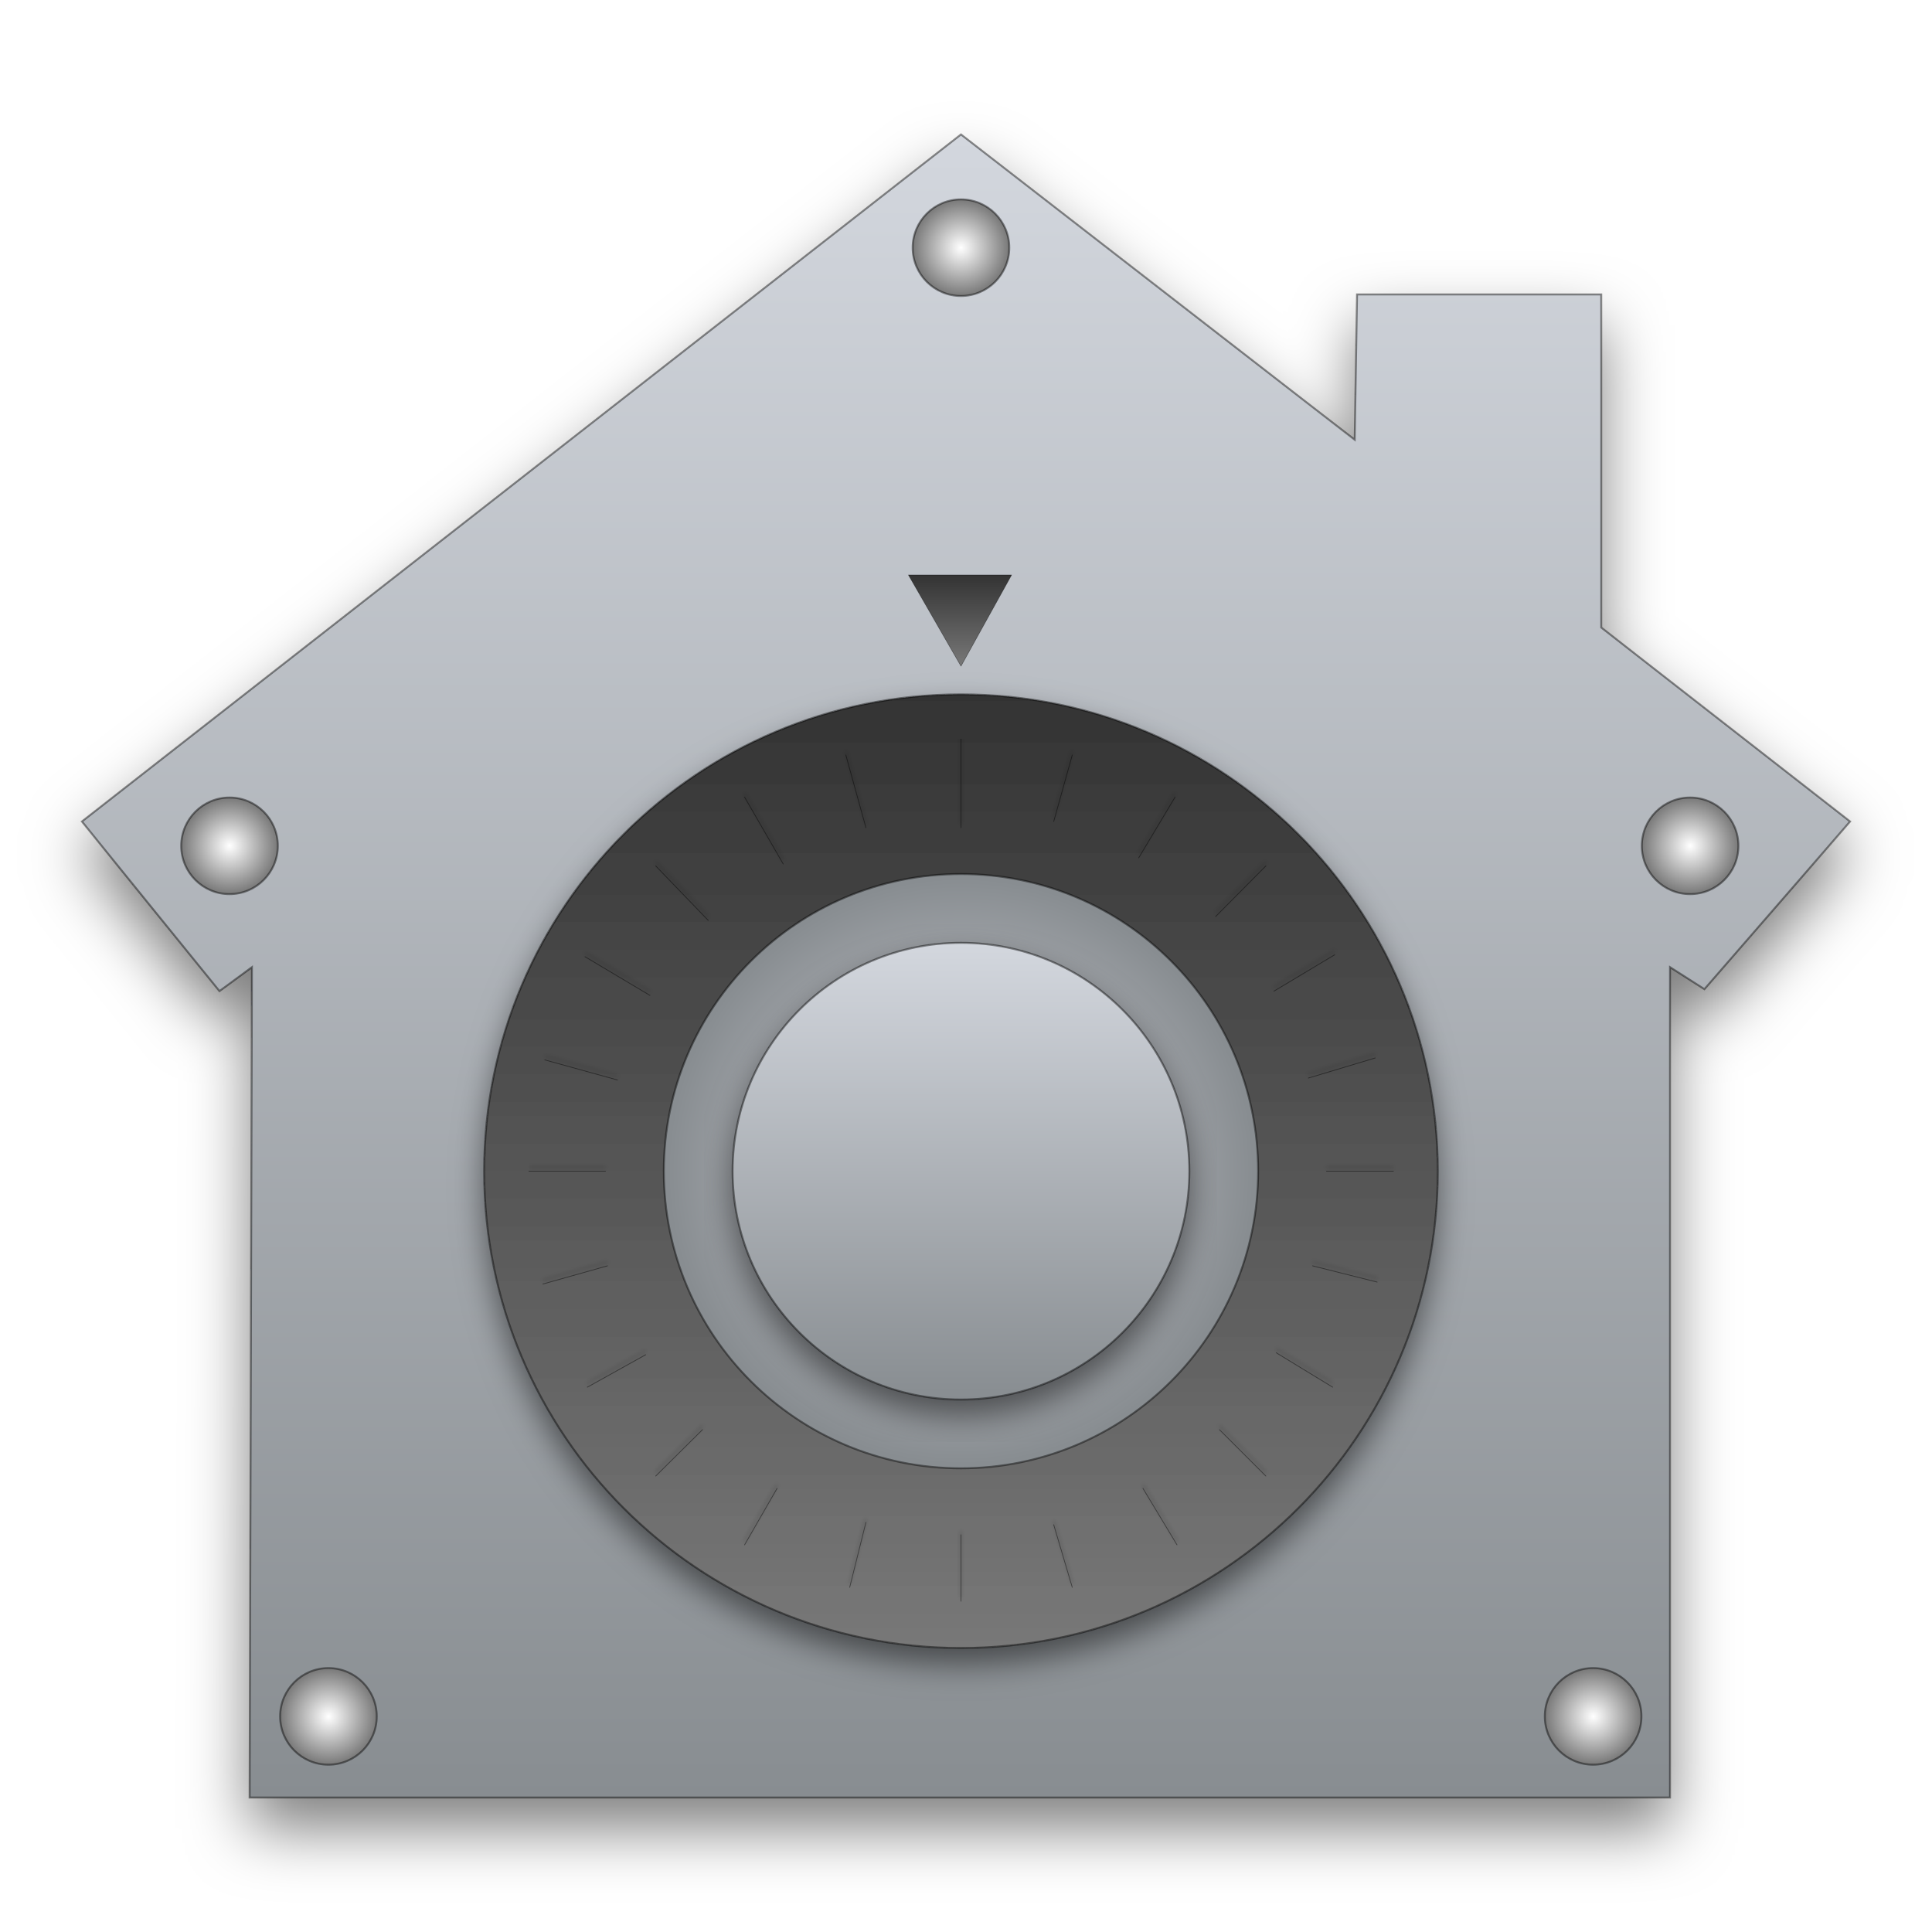
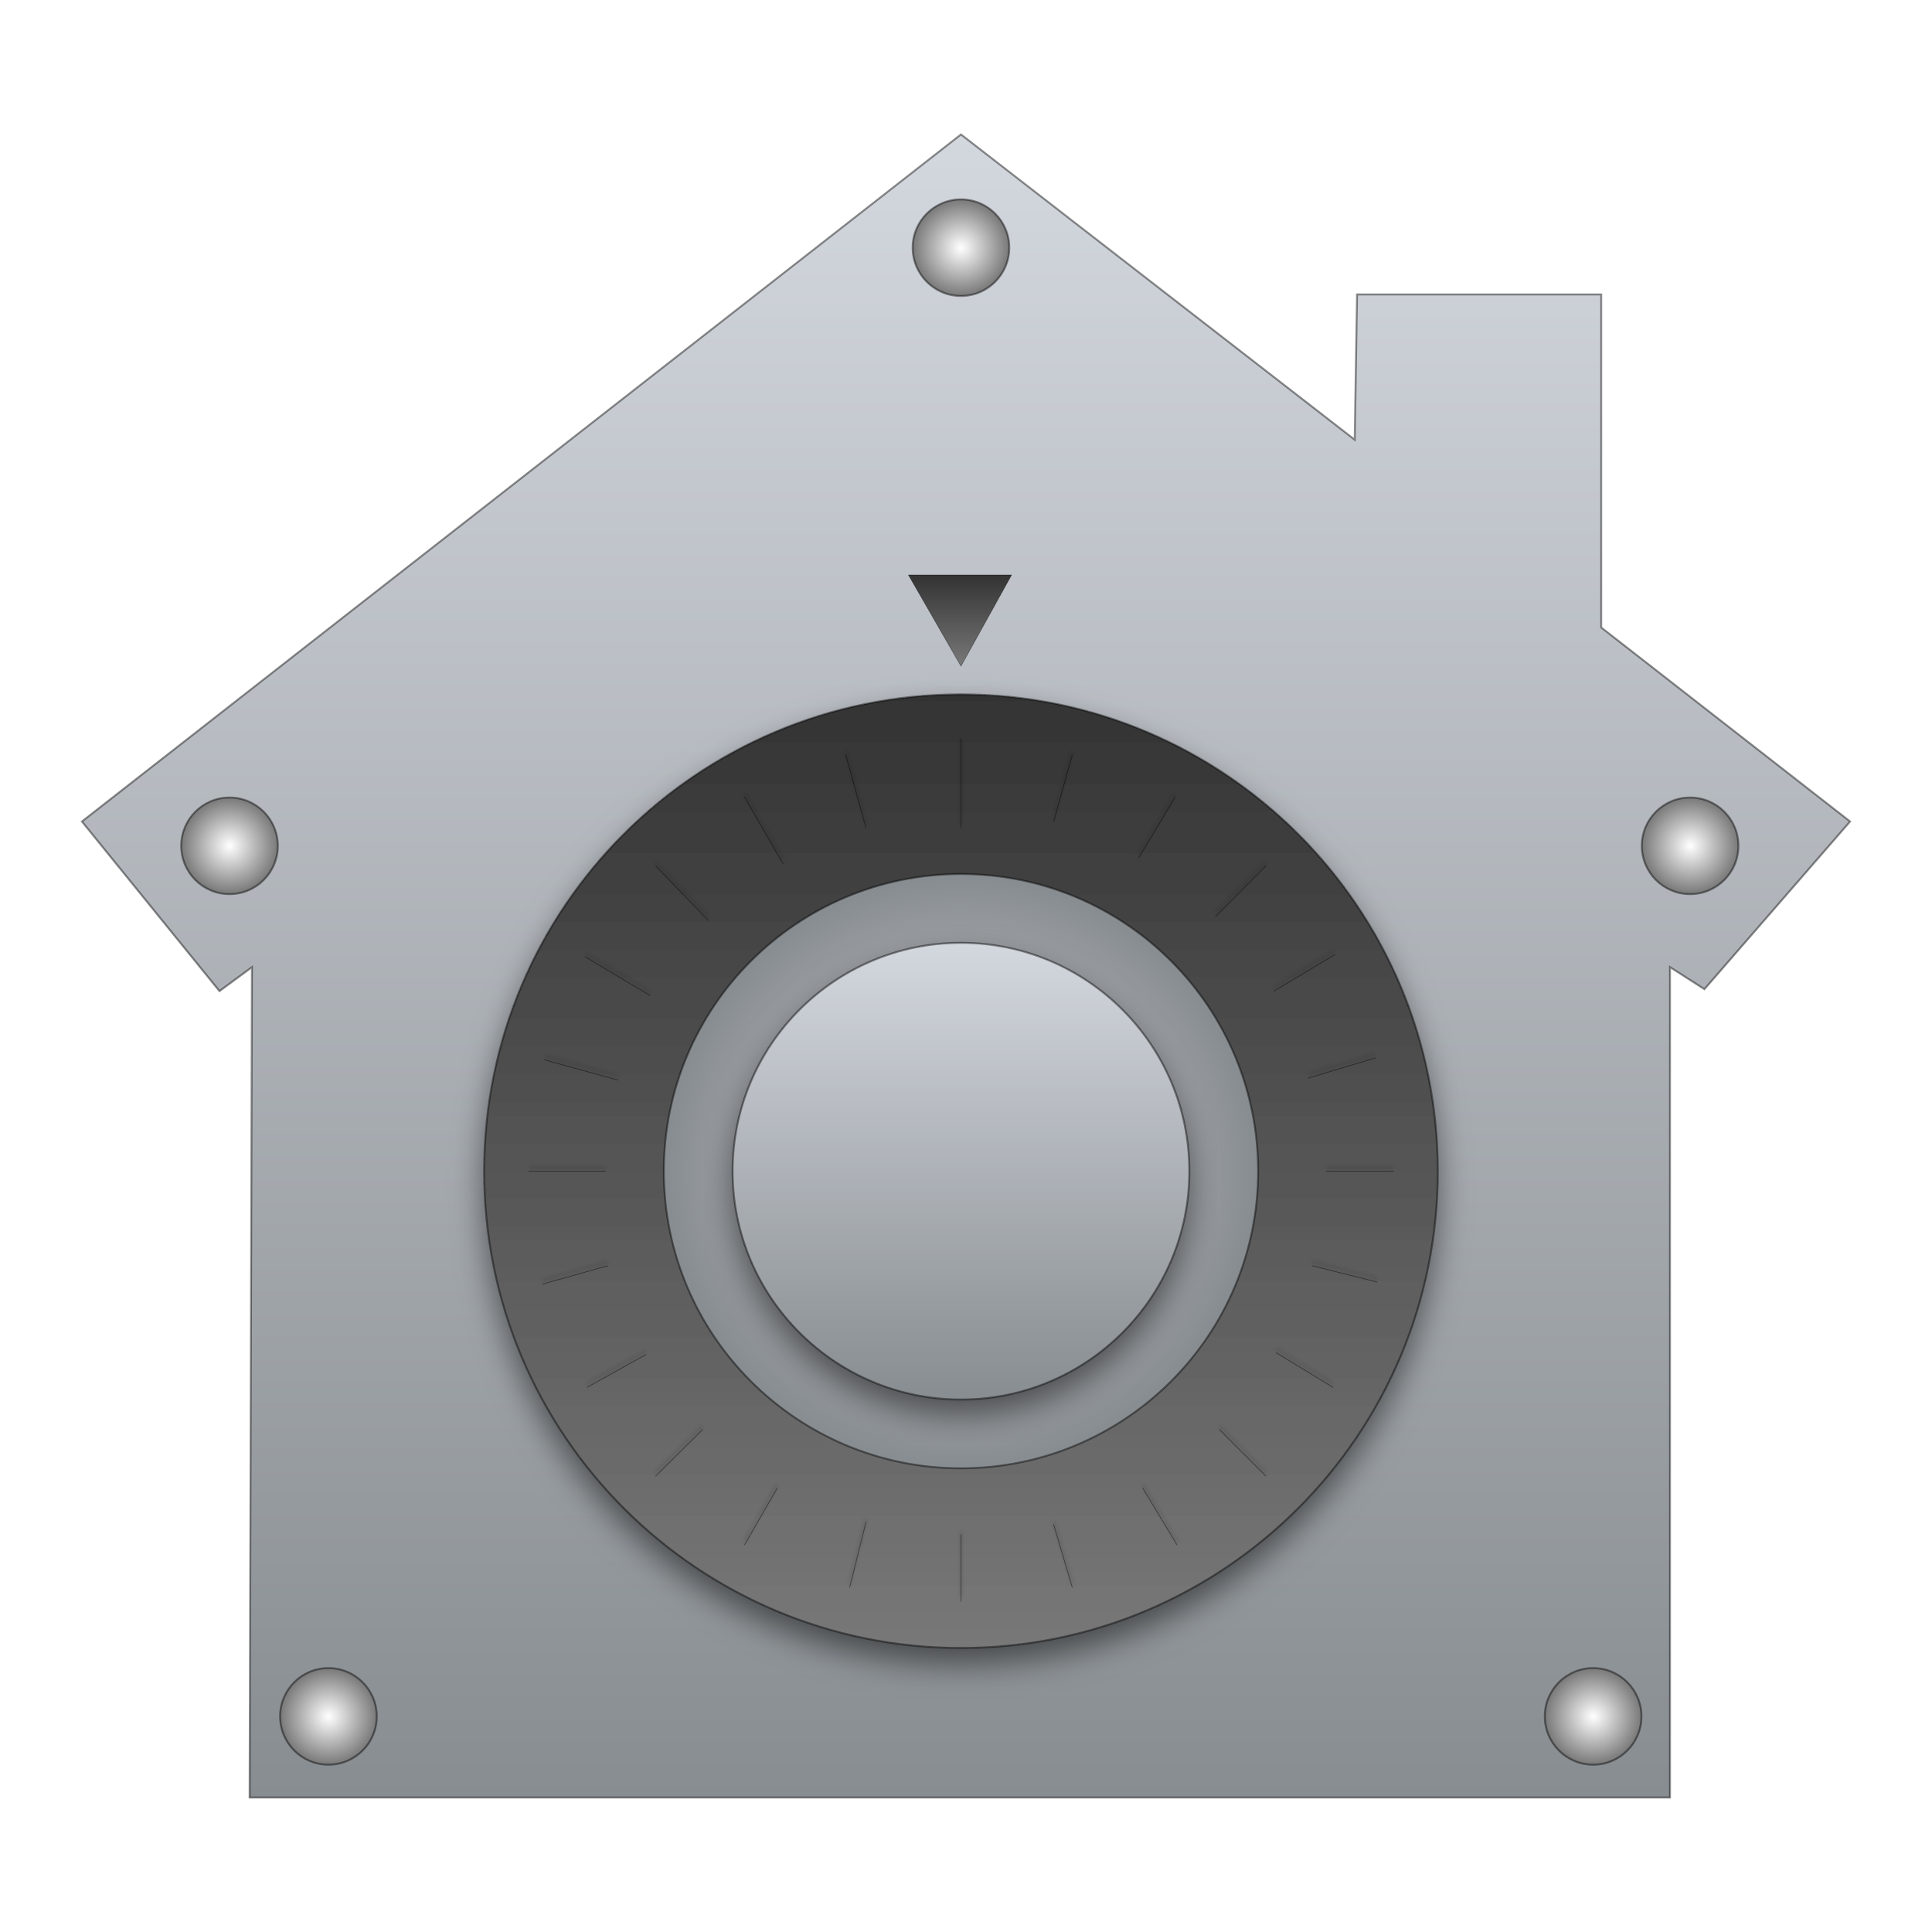
<svg xmlns="http://www.w3.org/2000/svg" id="icon-security" viewBox="0 0 500 500">
  <style type="text/css">
		.st0{fill:url(#SVGID_1_);stroke:#00000070;stroke-width:0.5;}
		.st1{fill:url(#SVGID_2_);stroke:#00000070;stroke-width:0.5;}
		.st2{fill:url(#SVGID_3_);stroke:#00000070;stroke-width:0.5;}
		.st3{fill:url(#SVGID_4_);stroke:#00000070;stroke-width:0.5;}
		.st4{fill:url(#SVGID_5_);stroke:#00000070;stroke-width:0.5;}
		.st5{fill:url(#SVGID_6_);stroke:#00000070;stroke-width:0.5;}
		.st6{fill:url(#SVGID_7_);stroke:#00000070;stroke-width:0.5;}
		.st7{fill:url(#SVGID_8_);stroke:#00000070;stroke-width:0.5;}
		.st8{fill:url(#SVGID_9_);stroke:#00000070;stroke-width:0.5;}
		.st9{fill:none;stroke:#00000070;stroke-width:0.2;stroke-linecap:round;}
		.st10{fill:url(#SVGID_10_);stroke:#00000070;stroke-width:0.15;stroke-linejoin:round;}
	</style>
  <filter id="WMDS_1" x="0" y="0" width="200%" height="200%">
    <feDropShadow dx="0" dy="1" stdDeviation="0.5" flood-color="#fff" flood-opacity="0.95" />
    <feDropShadow dx="0" dy="-1" stdDeviation="0.5" flood-color="#000" flood-opacity="0.85" />
-   </filter>
-   <filter x="-6.1%" y="-3.9%" width="112.1%" height="113.2%" filterUnits="objectBoundingBox" id="security-filter-1">
-     <feOffset dx="0" dy="8" in="SourceAlpha" result="securityShadowOffsetOuter1" />
-     <feGaussianBlur stdDeviation="8" in="securityShadowOffsetOuter1" result="securityShadowBlurOuter1" />
-     <feColorMatrix values="0 0 0 0 0   0 0 0 0 0   0 0 0 0 0  0 0 0 0.5 0" type="matrix" in="securityShadowBlurOuter1" result="securityShadowMatrixOuter1" />
-     <feMerge>
-       <feMergeNode in="securityShadowMatrixOuter1" />
-       <feMergeNode in="SourceGraphic" />
-     </feMerge>
  </filter>
  <filter x="-6.1%" y="-3.9%" width="112.1%" height="113.2%" filterUnits="objectBoundingBox" id="drop-filter-2">
    <feOffset dx="0" dy="4" in="SourceAlpha" result="dropShadowOffsetOuter1" />
    <feGaussianBlur stdDeviation="4" in="dropShadowOffsetOuter1" result="dropShadowBlurOuter1" />
    <feColorMatrix values="0 0 0 0 0   0 0 0 0 0   0 0 0 0 0  0 0 0 0.5 0" type="matrix" in="dropShadowBlurOuter1" result="dropShadowMatrixOuter1" />
    <feMerge>
      <feMergeNode in="dropShadowMatrixOuter1" />
      <feMergeNode in="SourceGraphic" />
    </feMerge>
  </filter>
  <linearGradient id="SVGID_1_" gradientUnits="userSpaceOnUse" x1="250" y1="724.844" x2="250" y2="1155.156" gradientTransform="matrix(1 0 0 1 0 -690)">
    <stop offset="0" style="stop-color:#D3D7DE" />
    <stop offset="1" style="stop-color:#888D91" />
  </linearGradient>
  <radialGradient id="SVGID_2_" cx="437.444" cy="283.11" r="12.549" gradientTransform="matrix(1 0 0 -1 0 502)" gradientUnits="userSpaceOnUse">
    <stop offset="0" style="stop-color:#FFFFFF" />
    <stop offset="1" style="stop-color:#787878" />
  </radialGradient>
  <radialGradient id="SVGID_3_" cx="59.419" cy="218.89" r="12.549" gradientUnits="userSpaceOnUse">
    <stop offset="0" style="stop-color:#FFFFFF" />
    <stop offset="1" style="stop-color:#787878" />
  </radialGradient>
  <radialGradient id="SVGID_4_" cx="85.039" cy="57.759" r="12.549" gradientTransform="matrix(1 0 0 -1 0 502)" gradientUnits="userSpaceOnUse">
    <stop offset="0" style="stop-color:#FFFFFF" />
    <stop offset="1" style="stop-color:#787878" />
  </radialGradient>
  <radialGradient id="SVGID_5_" cx="412.347" cy="57.759" r="12.549" gradientTransform="matrix(1 0 0 -1 0 502)" gradientUnits="userSpaceOnUse">
    <stop offset="0" style="stop-color:#FFFFFF" />
    <stop offset="1" style="stop-color:#787878" />
  </radialGradient>
  <radialGradient id="SVGID_6_" cx="248.693" cy="437.876" r="12.549" gradientTransform="matrix(1 0 0 -1 0 502)" gradientUnits="userSpaceOnUse">
    <stop offset="0" style="stop-color:#FFFFFF" />
    <stop offset="1" style="stop-color:#787878" />
  </radialGradient>
  <linearGradient id="SVGID_7_" gradientUnits="userSpaceOnUse" x1="248.693" y1="869.676" x2="248.693" y2="1116.464" gradientTransform="matrix(1 0 0 1 0 -690)">
    <stop offset="0" style="stop-color:#333333" />
    <stop offset="1" style="stop-color:#787878" />
  </linearGradient>
  <radialGradient id="SVGID_8_" cx="248.693" cy="993.07" r="75.807" gradientTransform="matrix(1 0 0 1 0 -690)" gradientUnits="userSpaceOnUse">
    <stop offset="0" style="stop-color:#D3D7DE" />
    <stop offset="0.218" style="stop-color:#C6CAD0" />
    <stop offset="0.621" style="stop-color:#A7AAAF" />
    <stop offset="1" style="stop-color:#888D91" />
  </radialGradient>
  <linearGradient id="SVGID_9_" gradientUnits="userSpaceOnUse" x1="248.693" y1="934.194" x2="248.693" y2="1051.928" gradientTransform="matrix(1 0 0 1 0 -690)">
    <stop offset="0" style="stop-color:#D3D7DE" />
    <stop offset="1" style="stop-color:#888D91" />
  </linearGradient>
  <linearGradient id="SVGID_10_" gradientUnits="userSpaceOnUse" x1="248.431" y1="353.173" x2="248.431" y2="329.644" gradientTransform="matrix(1 0 0 -1 0 502)">
    <stop offset="0" style="stop-color:#333333" />
    <stop offset="1" style="stop-color:#787878" />
  </linearGradient>
-   <polygon class="st0" filter="url(#security-filter-1)" points="64.6,465.2 432.2,465.2 432.2,250.3 441.1,256 478.8,212.6 414.4,162.4 414.4,76.2 351.2,76.2 350.6,113.8 248.7,34.8 21.2,212.6 56.8,256.5 65.2,250.3 " />
+   <polygon class="st0" points="64.6,465.2 432.2,465.2 432.2,250.3 441.1,256 478.8,212.6 414.4,162.4 414.4,76.2 351.2,76.2 350.6,113.8 248.7,34.8 21.2,212.6 56.8,256.5 65.2,250.3 " />
  <circle class="st1" cx="437.4" cy="218.9" r="12.5" />
  <circle class="st2" cx="59.4" cy="218.9" r="12.5" />
  <circle class="st3" cx="85" cy="444.2" r="12.5" />
  <circle class="st4" cx="412.3" cy="444.2" r="12.5" />
  <circle class="st5" cx="248.7" cy="64.1" r="12.5" />
  <circle class="st6" filter="url(#drop-filter-2)" cx="248.7" cy="303.1" r="123.4" />
  <circle class="st7" cx="248.7" cy="303.1" r="76.9" />
  <circle class="st8" filter="url(#drop-filter-2)" cx="248.7" cy="303.1" r="59.1" />
  <g id="lines" filter="url(#WMDS_1)">
    <line class="st9" x1="248.7" y1="214.2" x2="248.7" y2="191.2" />
    <line class="st9" x1="248.7" y1="414.4" x2="248.7" y2="397.2" />
    <line class="st9" x1="343.3" y1="303.1" x2="360.6" y2="303.1" />
    <line class="st9" x1="136.8" y1="303.1" x2="156.7" y2="303.1" />
    <line class="st9" x1="314.6" y1="237.2" x2="327.6" y2="224.1" />
    <line class="st9" x1="169.7" y1="382" x2="181.8" y2="370" />
    <line class="st9" x1="315.6" y1="370" x2="327.6" y2="382" />
    <line class="st9" x1="169.7" y1="224.1" x2="183.3" y2="238.2" />
    <line class="st9" x1="272.7" y1="212.6" x2="277.5" y2="195.4" />
    <line class="st9" x1="219.9" y1="410.8" x2="224.1" y2="394" />
    <line class="st9" x1="339.7" y1="327.6" x2="356.4" y2="331.8" />
    <line class="st9" x1="141" y1="274.3" x2="159.8" y2="279.5" />
    <line class="st9" x1="329.7" y1="256.5" x2="345.4" y2="247.1" />
    <line class="st9" x1="152" y1="359" x2="167.1" y2="350.6" />
    <line class="st9" x1="295.8" y1="385.2" x2="304.6" y2="399.8" />
    <line class="st9" x1="192.7" y1="206.3" x2="202.7" y2="223.6" />
    <line class="st9" x1="294.7" y1="222" x2="304.1" y2="206.3" />
    <line class="st9" x1="192.7" y1="399.8" x2="201.1" y2="385.2" />
    <line class="st9" x1="330.3" y1="350.1" x2="344.9" y2="359" />
    <line class="st9" x1="151.4" y1="247.6" x2="168.2" y2="257.6" />
    <line class="st9" x1="338.6" y1="279" x2="355.9" y2="273.8" />
    <line class="st9" x1="140.5" y1="332.3" x2="157.2" y2="327.6" />
    <line class="st9" x1="272.7" y1="394.6" x2="277.5" y2="410.8" />
    <line class="st9" x1="218.9" y1="195.4" x2="224.1" y2="214.2" />
  </g>
  <polygon class="st10" points="235.1,148.8 261.8,148.8 248.7,172.4 " />
</svg>
